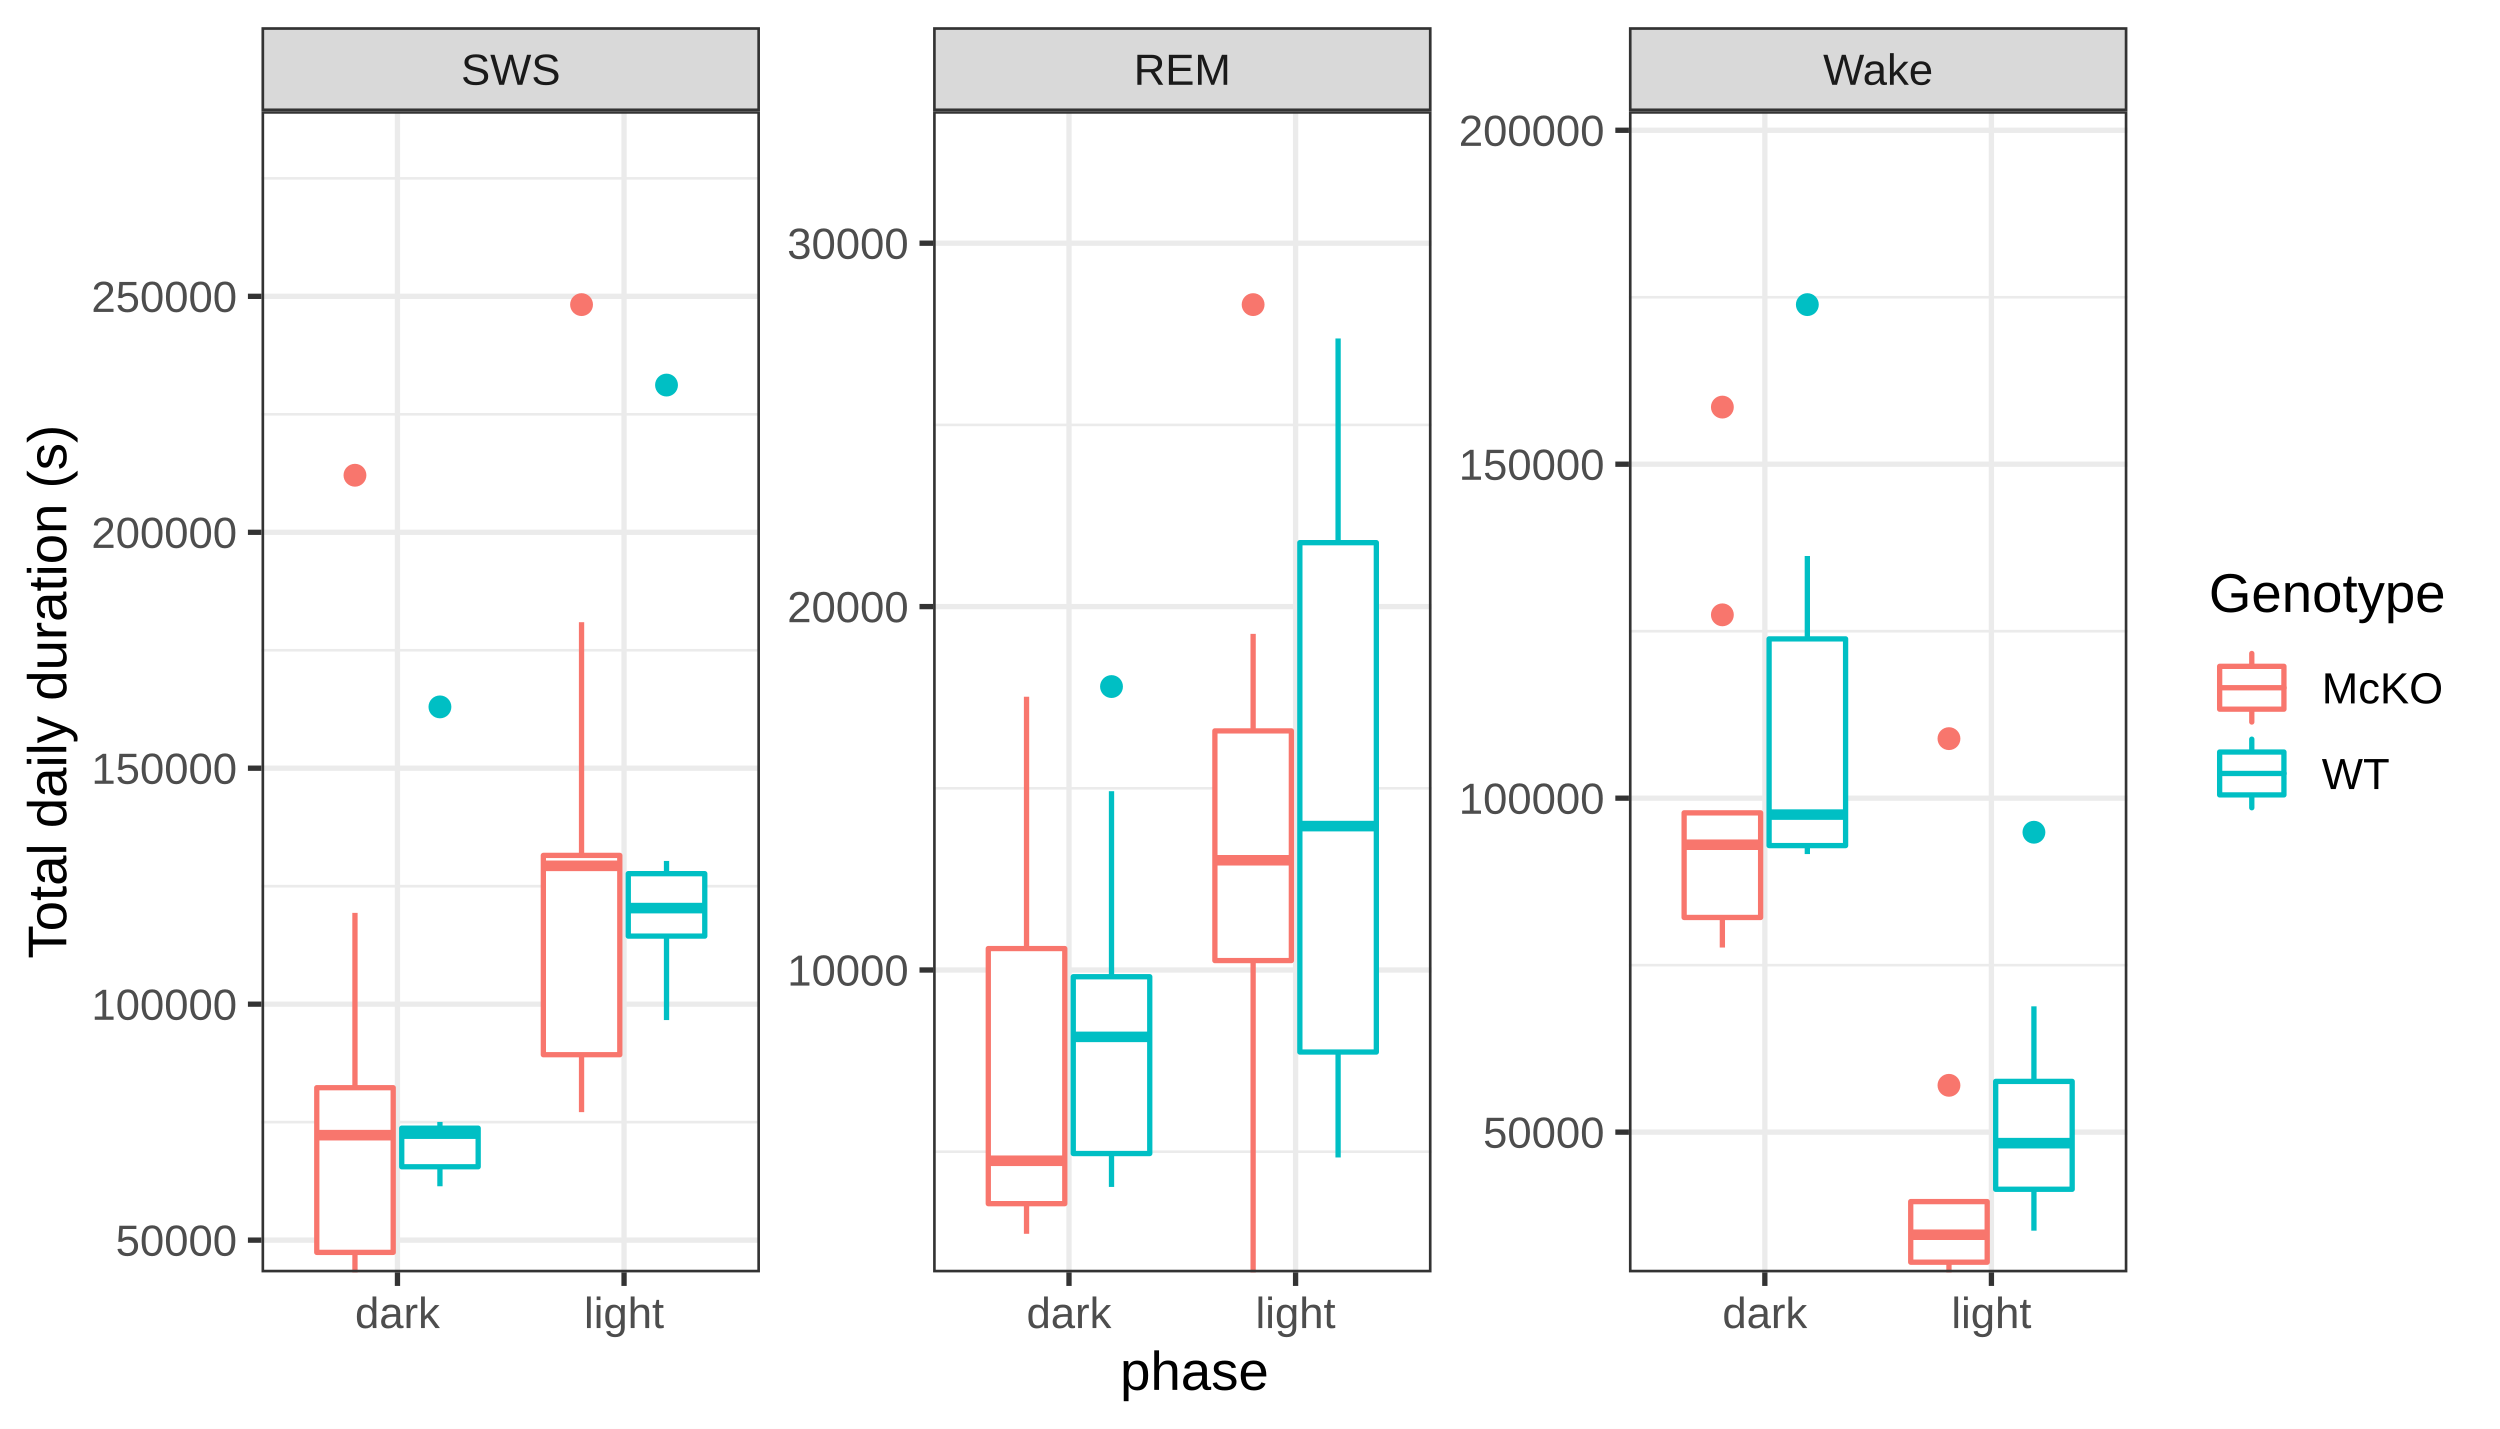
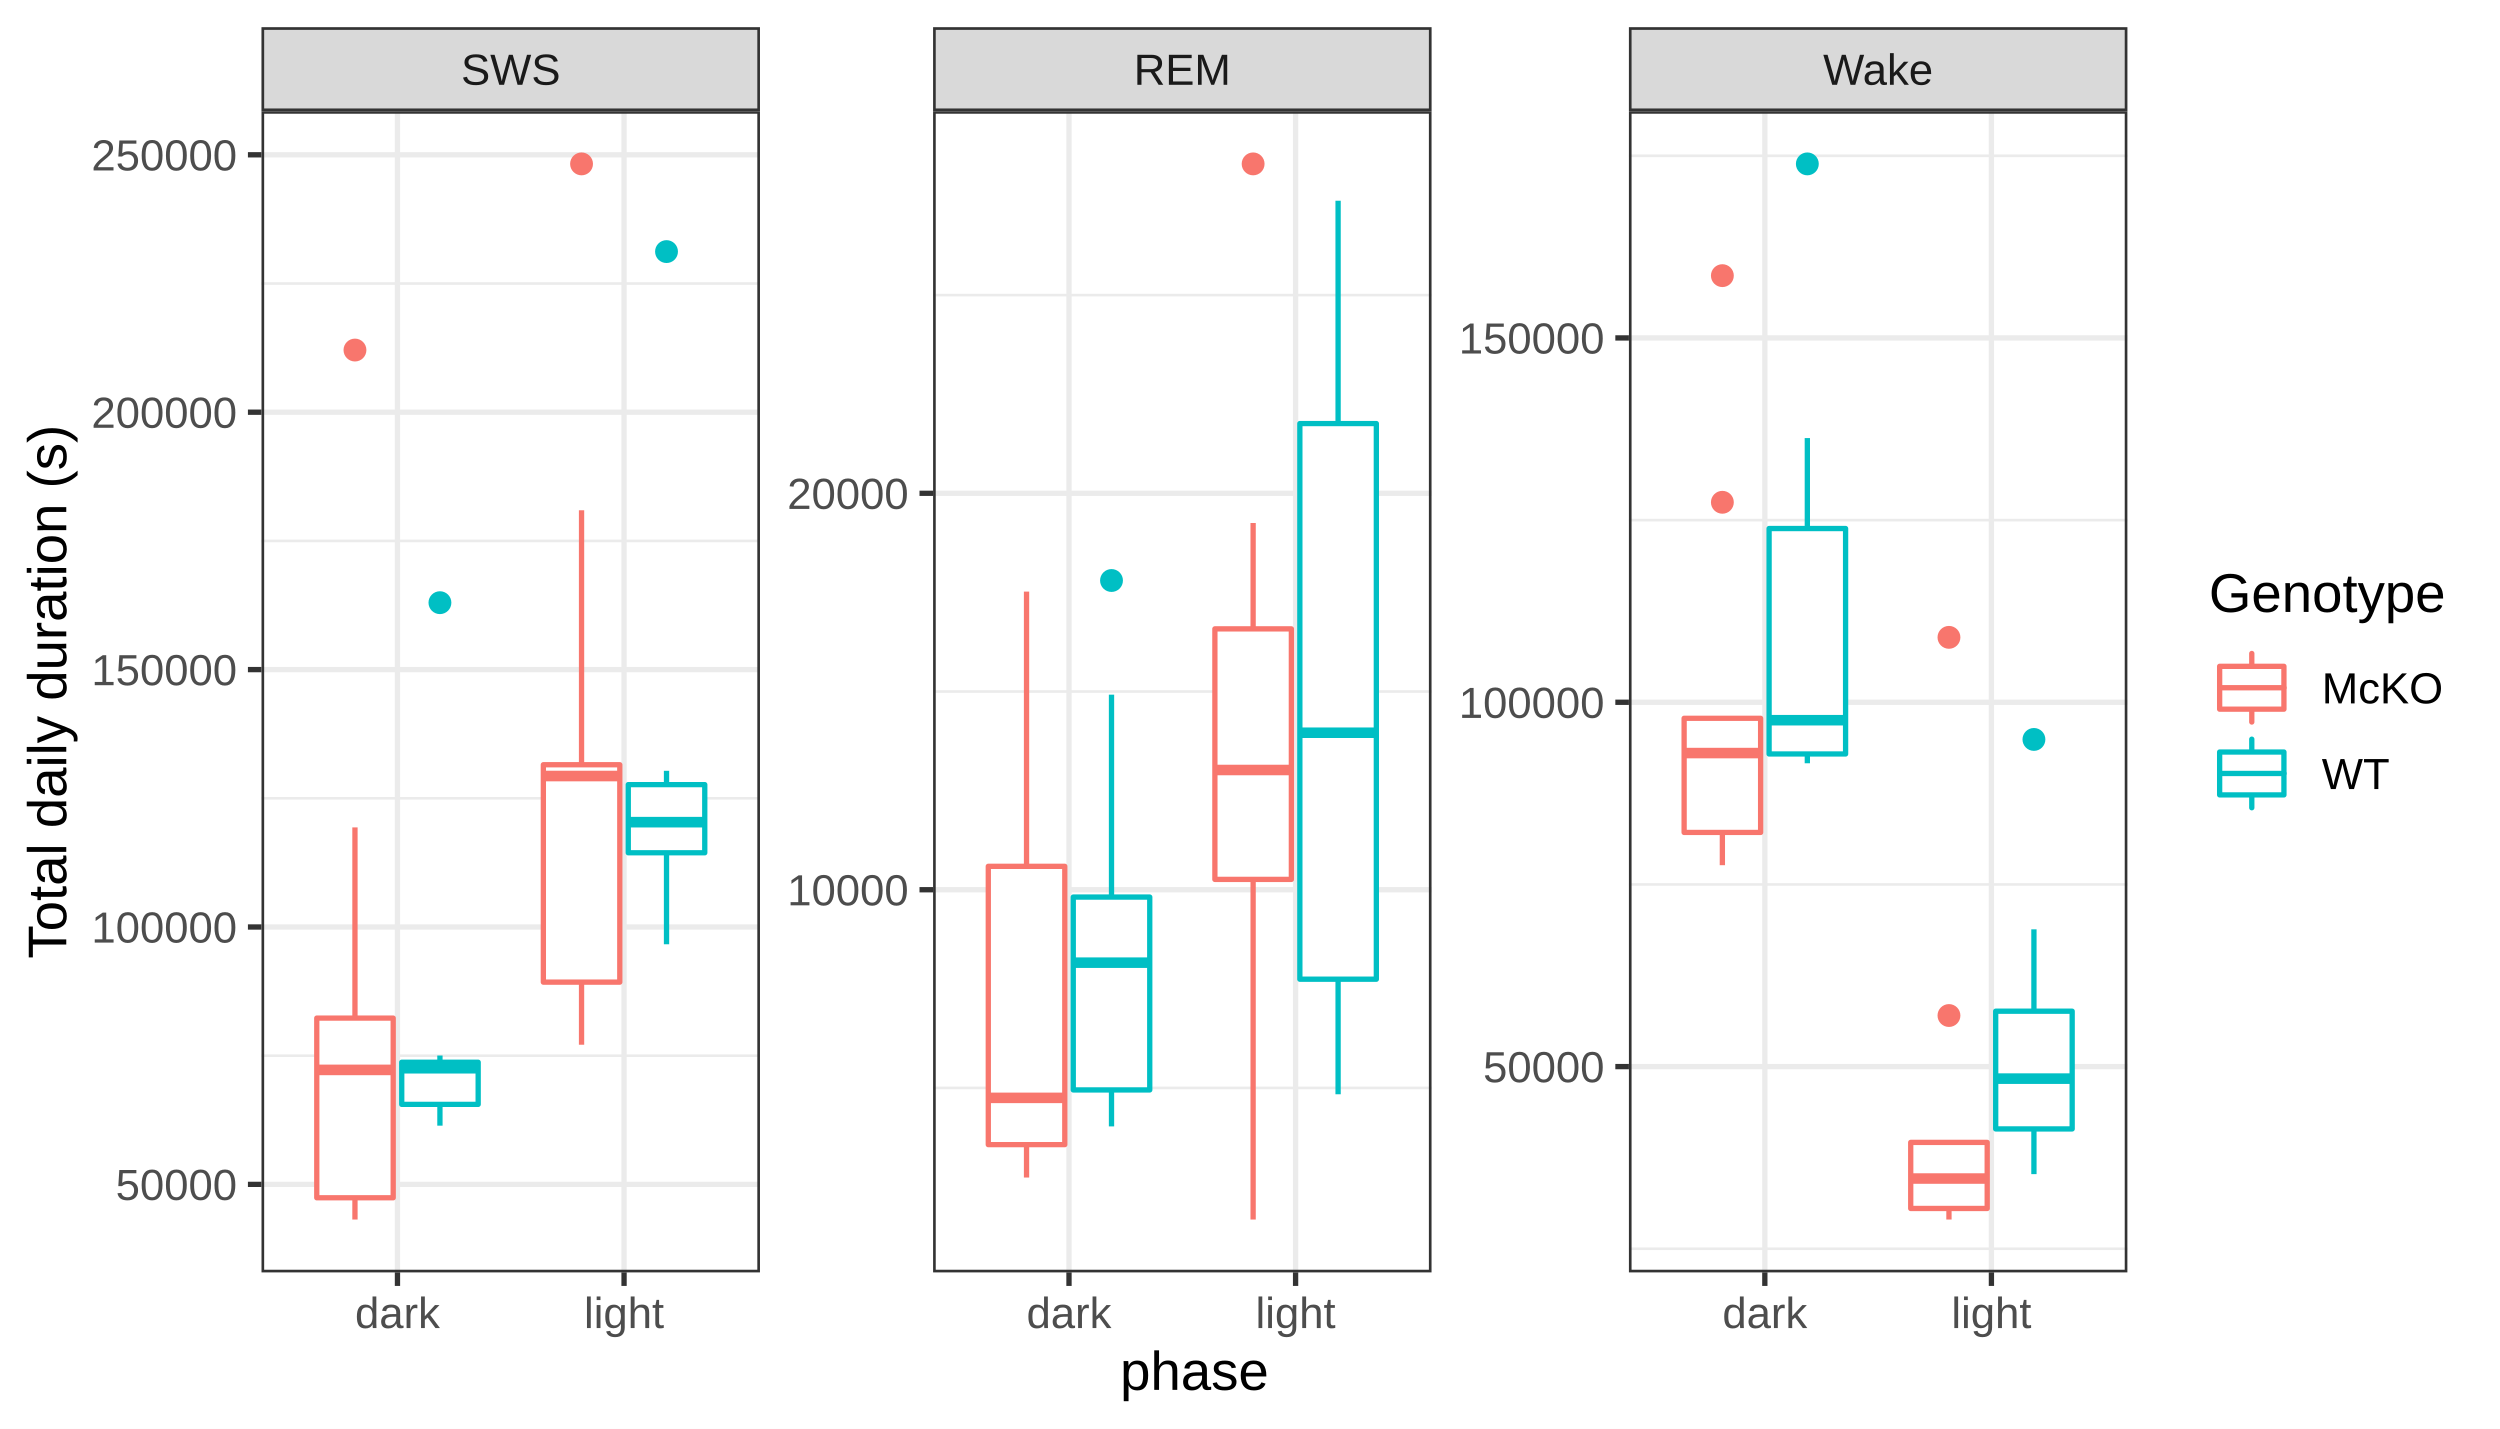
<svg xmlns="http://www.w3.org/2000/svg" class="svglite" width="504.00pt" height="288.00pt" viewBox="0 0 504.00 288.00">
  <defs>
    <style type="text/css">
    .svglite line, .svglite polyline, .svglite polygon, .svglite path, .svglite rect, .svglite circle {
      fill: none;
      stroke: #000000;
      stroke-linecap: round;
      stroke-linejoin: round;
      stroke-miterlimit: 10.00;
    }
  </style>
  </defs>
  <rect width="100%" height="100%" style="stroke: none; fill: #FFFFFF;" />
  <defs>
    <clipPath id="cpMC4wMHw1MDQuMDB8MC4wMHwyODguMDA=">
      <rect x="0.00" y="0.00" width="504.00" height="288.00" />
    </clipPath>
  </defs>
  <g clip-path="url(#cpMC4wMHw1MDQuMDB8MC4wMHwyODguMDA=)">
    <rect x="0.00" y="0.00" width="504.00" height="288.00" style="stroke-width: 1.07; stroke: #FFFFFF; fill: #FFFFFF;" />
  </g>
  <defs>
    <clipPath id="cpNTIuNzJ8MTUzLjIyfDIyLjQwfDI1Ni41MA==">
      <rect x="52.72" y="22.40" width="100.49" height="234.11" />
    </clipPath>
  </defs>
  <g clip-path="url(#cpNTIuNzJ8MTUzLjIyfDIyLjQwfDI1Ni41MA==)">
    <rect x="52.72" y="22.40" width="100.49" height="234.11" style="stroke-width: 1.07; stroke: none; fill: #FFFFFF;" />
-     <polyline points="52.72,226.22 153.22,226.22 " style="stroke-width: 0.53; stroke: #EBEBEB; stroke-linecap: butt;" />
-     <polyline points="52.72,178.66 153.22,178.66 " style="stroke-width: 0.53; stroke: #EBEBEB; stroke-linecap: butt;" />
-     <polyline points="52.72,131.09 153.22,131.09 " style="stroke-width: 0.53; stroke: #EBEBEB; stroke-linecap: butt;" />
-     <polyline points="52.72,83.52 153.22,83.52 " style="stroke-width: 0.53; stroke: #EBEBEB; stroke-linecap: butt;" />
-     <polyline points="52.72,35.96 153.22,35.96 " style="stroke-width: 0.53; stroke: #EBEBEB; stroke-linecap: butt;" />
-     <polyline points="52.72,250.01 153.22,250.01 " style="stroke-width: 1.07; stroke: #EBEBEB; stroke-linecap: butt;" />
-     <polyline points="52.72,202.44 153.22,202.44 " style="stroke-width: 1.07; stroke: #EBEBEB; stroke-linecap: butt;" />
-     <polyline points="52.72,154.87 153.22,154.87 " style="stroke-width: 1.07; stroke: #EBEBEB; stroke-linecap: butt;" />
-     <polyline points="52.72,107.31 153.22,107.31 " style="stroke-width: 1.07; stroke: #EBEBEB; stroke-linecap: butt;" />
-     <polyline points="52.72,59.74 153.22,59.74 " style="stroke-width: 1.07; stroke: #EBEBEB; stroke-linecap: butt;" />
+     <polyline points="52.72,212.83 153.22,212.83 " style="stroke-width: 0.53; stroke: #EBEBEB; stroke-linecap: butt;" />
+     <polyline points="52.72,160.94 153.22,160.94 " style="stroke-width: 0.53; stroke: #EBEBEB; stroke-linecap: butt;" />
+     <polyline points="52.72,109.05 153.22,109.05 " style="stroke-width: 0.53; stroke: #EBEBEB; stroke-linecap: butt;" />
+     <polyline points="52.72,57.16 153.22,57.16 " style="stroke-width: 0.53; stroke: #EBEBEB; stroke-linecap: butt;" />
+     <polyline points="52.72,238.77 153.22,238.77 " style="stroke-width: 1.07; stroke: #EBEBEB; stroke-linecap: butt;" />
+     <polyline points="52.72,186.88 153.22,186.88 " style="stroke-width: 1.07; stroke: #EBEBEB; stroke-linecap: butt;" />
+     <polyline points="52.72,134.99 153.22,134.99 " style="stroke-width: 1.07; stroke: #EBEBEB; stroke-linecap: butt;" />
+     <polyline points="52.72,83.10 153.22,83.10 " style="stroke-width: 1.07; stroke: #EBEBEB; stroke-linecap: butt;" />
+     <polyline points="52.72,31.21 153.22,31.21 " style="stroke-width: 1.07; stroke: #EBEBEB; stroke-linecap: butt;" />
    <polyline points="80.13,256.50 80.13,22.40 " style="stroke-width: 1.07; stroke: #EBEBEB; stroke-linecap: butt;" />
    <polyline points="125.81,256.50 125.81,22.40 " style="stroke-width: 1.07; stroke: #EBEBEB; stroke-linecap: butt;" />
-     <circle cx="71.56" cy="95.81" r="1.95" style="stroke-width: 0.71; stroke: #F8766D; fill: #F8766D;" />
-     <line x1="71.56" y1="219.28" x2="71.56" y2="184.03" style="stroke-width: 1.07; stroke: #F8766D; stroke-linecap: butt;" />
-     <line x1="71.56" y1="252.48" x2="71.56" y2="256.50" style="stroke-width: 1.07; stroke: #F8766D; stroke-linecap: butt;" />
-     <polygon points="63.86,219.28 63.86,252.48 79.27,252.48 79.27,219.28 63.86,219.28 " style="stroke-width: 1.07; stroke: #F8766D; fill: #FFFFFF;" />
-     <line x1="63.86" y1="228.85" x2="79.27" y2="228.85" style="stroke-width: 2.13; stroke: #F8766D; stroke-linecap: butt;" />
-     <circle cx="117.24" cy="61.41" r="1.95" style="stroke-width: 0.71; stroke: #F8766D; fill: #F8766D;" />
-     <line x1="117.24" y1="172.45" x2="117.24" y2="125.43" style="stroke-width: 1.07; stroke: #F8766D; stroke-linecap: butt;" />
-     <line x1="117.24" y1="212.63" x2="117.24" y2="224.20" style="stroke-width: 1.07; stroke: #F8766D; stroke-linecap: butt;" />
-     <polygon points="109.54,172.45 109.54,212.63 124.95,212.63 124.95,172.45 109.54,172.45 " style="stroke-width: 1.07; stroke: #F8766D; fill: #FFFFFF;" />
-     <line x1="109.54" y1="174.55" x2="124.95" y2="174.55" style="stroke-width: 2.13; stroke: #F8766D; stroke-linecap: butt;" />
-     <circle cx="88.69" cy="142.51" r="1.95" style="stroke-width: 0.71; stroke: #00BFC4; fill: #00BFC4;" />
-     <line x1="88.69" y1="227.44" x2="88.69" y2="226.18" style="stroke-width: 1.07; stroke: #00BFC4; stroke-linecap: butt;" />
-     <line x1="88.69" y1="235.22" x2="88.69" y2="239.15" style="stroke-width: 1.07; stroke: #00BFC4; stroke-linecap: butt;" />
-     <polygon points="80.99,227.44 80.99,235.22 96.40,235.22 96.40,227.44 80.99,227.44 " style="stroke-width: 1.07; stroke: #00BFC4; fill: #FFFFFF;" />
-     <line x1="80.99" y1="228.54" x2="96.40" y2="228.54" style="stroke-width: 2.13; stroke: #00BFC4; stroke-linecap: butt;" />
-     <circle cx="134.37" cy="77.63" r="1.95" style="stroke-width: 0.71; stroke: #00BFC4; fill: #00BFC4;" />
-     <line x1="134.37" y1="176.13" x2="134.37" y2="173.57" style="stroke-width: 1.07; stroke: #00BFC4; stroke-linecap: butt;" />
-     <line x1="134.37" y1="188.72" x2="134.37" y2="205.64" style="stroke-width: 1.07; stroke: #00BFC4; stroke-linecap: butt;" />
-     <polygon points="126.66,176.13 126.66,188.72 142.08,188.72 142.08,176.13 126.66,176.13 " style="stroke-width: 1.07; stroke: #00BFC4; fill: #FFFFFF;" />
-     <line x1="126.66" y1="183.07" x2="142.08" y2="183.07" style="stroke-width: 2.13; stroke: #00BFC4; stroke-linecap: butt;" />
+     <circle cx="71.56" cy="70.57" r="1.95" style="stroke-width: 0.71; stroke: #F8766D; fill: #F8766D;" />
+     <line x1="71.56" y1="205.25" x2="71.56" y2="166.80" style="stroke-width: 1.07; stroke: #F8766D; stroke-linecap: butt;" />
+     <line x1="71.56" y1="241.47" x2="71.56" y2="245.86" style="stroke-width: 1.07; stroke: #F8766D; stroke-linecap: butt;" />
+     <polygon points="63.86,205.25 63.86,241.47 79.27,241.47 79.27,205.25 63.86,205.25 " style="stroke-width: 1.07; stroke: #F8766D; fill: #FFFFFF;" />
+     <line x1="63.86" y1="215.69" x2="79.27" y2="215.69" style="stroke-width: 2.13; stroke: #F8766D; stroke-linecap: butt;" />
+     <circle cx="117.24" cy="33.04" r="1.95" style="stroke-width: 0.71; stroke: #F8766D; fill: #F8766D;" />
+     <line x1="117.24" y1="154.17" x2="117.24" y2="102.87" style="stroke-width: 1.07; stroke: #F8766D; stroke-linecap: butt;" />
+     <line x1="117.24" y1="198.00" x2="117.24" y2="210.62" style="stroke-width: 1.07; stroke: #F8766D; stroke-linecap: butt;" />
+     <polygon points="109.54,154.17 109.54,198.00 124.95,198.00 124.95,154.17 109.54,154.17 " style="stroke-width: 1.07; stroke: #F8766D; fill: #FFFFFF;" />
+     <line x1="109.54" y1="156.45" x2="124.95" y2="156.45" style="stroke-width: 2.13; stroke: #F8766D; stroke-linecap: butt;" />
+     <circle cx="88.69" cy="121.50" r="1.95" style="stroke-width: 0.71; stroke: #00BFC4; fill: #00BFC4;" />
+     <line x1="88.69" y1="214.15" x2="88.69" y2="212.79" style="stroke-width: 1.07; stroke: #00BFC4; stroke-linecap: butt;" />
+     <line x1="88.69" y1="222.64" x2="88.69" y2="226.93" style="stroke-width: 1.07; stroke: #00BFC4; stroke-linecap: butt;" />
+     <polygon points="80.99,214.15 80.99,222.64 96.40,222.64 96.40,214.15 80.99,214.15 " style="stroke-width: 1.07; stroke: #00BFC4; fill: #FFFFFF;" />
+     <line x1="80.99" y1="215.36" x2="96.40" y2="215.36" style="stroke-width: 2.13; stroke: #00BFC4; stroke-linecap: butt;" />
+     <circle cx="134.37" cy="50.72" r="1.95" style="stroke-width: 0.71; stroke: #00BFC4; fill: #00BFC4;" />
+     <line x1="134.37" y1="158.18" x2="134.37" y2="155.39" style="stroke-width: 1.07; stroke: #00BFC4; stroke-linecap: butt;" />
+     <line x1="134.37" y1="171.92" x2="134.37" y2="190.37" style="stroke-width: 1.07; stroke: #00BFC4; stroke-linecap: butt;" />
+     <polygon points="126.66,158.18 126.66,171.92 142.08,171.92 142.08,158.18 126.66,158.18 " style="stroke-width: 1.07; stroke: #00BFC4; fill: #FFFFFF;" />
+     <line x1="126.66" y1="165.75" x2="142.08" y2="165.75" style="stroke-width: 2.13; stroke: #00BFC4; stroke-linecap: butt;" />
    <rect x="52.72" y="22.40" width="100.49" height="234.11" style="stroke-width: 1.07; stroke: #333333;" />
  </g>
  <g clip-path="url(#cpMC4wMHw1MDQuMDB8MC4wMHwyODguMDA=)">
</g>
  <defs>
    <clipPath id="cpMTg4LjExfDI4OC42MHwyMi40MHwyNTYuNTA=">
      <rect x="188.11" y="22.40" width="100.49" height="234.11" />
    </clipPath>
  </defs>
  <g clip-path="url(#cpMTg4LjExfDI4OC42MHwyMi40MHwyNTYuNTA=)">
    <rect x="188.11" y="22.40" width="100.49" height="234.11" style="stroke-width: 1.07; stroke: none; fill: #FFFFFF;" />
-     <polyline points="188.11,232.18 288.60,232.18 " style="stroke-width: 0.53; stroke: #EBEBEB; stroke-linecap: butt;" />
-     <polyline points="188.11,158.92 288.60,158.92 " style="stroke-width: 0.53; stroke: #EBEBEB; stroke-linecap: butt;" />
-     <polyline points="188.11,85.66 288.60,85.66 " style="stroke-width: 0.53; stroke: #EBEBEB; stroke-linecap: butt;" />
-     <polyline points="188.11,195.55 288.60,195.55 " style="stroke-width: 1.07; stroke: #EBEBEB; stroke-linecap: butt;" />
-     <polyline points="188.11,122.29 288.60,122.29 " style="stroke-width: 1.07; stroke: #EBEBEB; stroke-linecap: butt;" />
-     <polyline points="188.11,49.03 288.60,49.03 " style="stroke-width: 1.07; stroke: #EBEBEB; stroke-linecap: butt;" />
+     <polyline points="188.11,219.33 288.60,219.33 " style="stroke-width: 0.53; stroke: #EBEBEB; stroke-linecap: butt;" />
+     <polyline points="188.11,139.41 288.60,139.41 " style="stroke-width: 0.53; stroke: #EBEBEB; stroke-linecap: butt;" />
+     <polyline points="188.11,59.49 288.60,59.49 " style="stroke-width: 0.53; stroke: #EBEBEB; stroke-linecap: butt;" />
+     <polyline points="188.11,179.37 288.60,179.37 " style="stroke-width: 1.07; stroke: #EBEBEB; stroke-linecap: butt;" />
+     <polyline points="188.11,99.45 288.60,99.45 " style="stroke-width: 1.07; stroke: #EBEBEB; stroke-linecap: butt;" />
    <polyline points="215.51,256.50 215.51,22.40 " style="stroke-width: 1.07; stroke: #EBEBEB; stroke-linecap: butt;" />
    <polyline points="261.19,256.50 261.19,22.40 " style="stroke-width: 1.07; stroke: #EBEBEB; stroke-linecap: butt;" />
-     <line x1="206.95" y1="191.23" x2="206.95" y2="140.46" style="stroke-width: 1.07; stroke: #F8766D; stroke-linecap: butt;" />
-     <line x1="206.95" y1="242.66" x2="206.95" y2="248.74" style="stroke-width: 1.07; stroke: #F8766D; stroke-linecap: butt;" />
-     <polygon points="199.24,191.23 199.24,242.66 214.66,242.66 214.66,191.23 199.24,191.23 " style="stroke-width: 1.07; stroke: #F8766D; fill: #FFFFFF;" />
-     <line x1="199.24" y1="234.01" x2="214.66" y2="234.01" style="stroke-width: 2.13; stroke: #F8766D; stroke-linecap: butt;" />
-     <circle cx="252.63" cy="61.41" r="1.95" style="stroke-width: 0.71; stroke: #F8766D; fill: #F8766D;" />
-     <line x1="252.63" y1="147.35" x2="252.63" y2="127.79" style="stroke-width: 1.07; stroke: #F8766D; stroke-linecap: butt;" />
-     <line x1="252.63" y1="193.65" x2="252.63" y2="256.50" style="stroke-width: 1.07; stroke: #F8766D; stroke-linecap: butt;" />
-     <polygon points="244.92,147.35 244.92,193.65 260.34,193.65 260.34,147.35 244.92,147.35 " style="stroke-width: 1.07; stroke: #F8766D; fill: #FFFFFF;" />
-     <line x1="244.92" y1="173.43" x2="260.34" y2="173.43" style="stroke-width: 2.13; stroke: #F8766D; stroke-linecap: butt;" />
-     <circle cx="224.08" cy="138.41" r="1.95" style="stroke-width: 0.71; stroke: #00BFC4; fill: #00BFC4;" />
-     <line x1="224.08" y1="196.91" x2="224.08" y2="159.51" style="stroke-width: 1.07; stroke: #00BFC4; stroke-linecap: butt;" />
-     <line x1="224.08" y1="232.55" x2="224.08" y2="239.29" style="stroke-width: 1.07; stroke: #00BFC4; stroke-linecap: butt;" />
-     <polygon points="216.37,196.91 216.37,232.55 231.79,232.55 231.79,196.91 216.37,196.91 " style="stroke-width: 1.07; stroke: #00BFC4; fill: #FFFFFF;" />
-     <line x1="216.37" y1="209.03" x2="231.79" y2="209.03" style="stroke-width: 2.13; stroke: #00BFC4; stroke-linecap: butt;" />
-     <line x1="269.76" y1="109.40" x2="269.76" y2="68.23" style="stroke-width: 1.07; stroke: #00BFC4; stroke-linecap: butt;" />
-     <line x1="269.76" y1="212.09" x2="269.76" y2="233.35" style="stroke-width: 1.07; stroke: #00BFC4; stroke-linecap: butt;" />
-     <polygon points="262.05,109.40 262.05,212.09 277.47,212.09 277.47,109.40 262.05,109.40 " style="stroke-width: 1.07; stroke: #00BFC4; fill: #FFFFFF;" />
-     <line x1="262.05" y1="166.54" x2="277.47" y2="166.54" style="stroke-width: 2.13; stroke: #00BFC4; stroke-linecap: butt;" />
+     <line x1="206.95" y1="174.65" x2="206.95" y2="119.27" style="stroke-width: 1.07; stroke: #F8766D; stroke-linecap: butt;" />
+     <line x1="206.95" y1="230.76" x2="206.95" y2="237.39" style="stroke-width: 1.07; stroke: #F8766D; stroke-linecap: butt;" />
+     <polygon points="199.24,174.65 199.24,230.76 214.66,230.76 214.66,174.65 199.24,174.65 " style="stroke-width: 1.07; stroke: #F8766D; fill: #FFFFFF;" />
+     <line x1="199.24" y1="221.33" x2="214.66" y2="221.33" style="stroke-width: 2.13; stroke: #F8766D; stroke-linecap: butt;" />
+     <circle cx="252.63" cy="33.04" r="1.95" style="stroke-width: 0.71; stroke: #F8766D; fill: #F8766D;" />
+     <line x1="252.63" y1="126.78" x2="252.63" y2="105.44" style="stroke-width: 1.07; stroke: #F8766D; stroke-linecap: butt;" />
+     <line x1="252.63" y1="177.29" x2="252.63" y2="245.86" style="stroke-width: 1.07; stroke: #F8766D; stroke-linecap: butt;" />
+     <polygon points="244.92,126.78 244.92,177.29 260.34,177.29 260.34,126.78 244.92,126.78 " style="stroke-width: 1.07; stroke: #F8766D; fill: #FFFFFF;" />
+     <line x1="244.92" y1="155.23" x2="260.34" y2="155.23" style="stroke-width: 2.13; stroke: #F8766D; stroke-linecap: butt;" />
+     <circle cx="224.08" cy="117.03" r="1.95" style="stroke-width: 0.71; stroke: #00BFC4; fill: #00BFC4;" />
+     <line x1="224.08" y1="180.85" x2="224.08" y2="140.05" style="stroke-width: 1.07; stroke: #00BFC4; stroke-linecap: butt;" />
+     <line x1="224.08" y1="219.73" x2="224.08" y2="227.08" style="stroke-width: 1.07; stroke: #00BFC4; stroke-linecap: butt;" />
+     <polygon points="216.37,180.85 216.37,219.73 231.79,219.73 231.79,180.85 216.37,180.85 " style="stroke-width: 1.07; stroke: #00BFC4; fill: #FFFFFF;" />
+     <line x1="216.37" y1="194.07" x2="231.79" y2="194.07" style="stroke-width: 2.13; stroke: #00BFC4; stroke-linecap: butt;" />
+     <line x1="269.76" y1="85.39" x2="269.76" y2="40.47" style="stroke-width: 1.07; stroke: #00BFC4; stroke-linecap: butt;" />
+     <line x1="269.76" y1="197.41" x2="269.76" y2="220.61" style="stroke-width: 1.07; stroke: #00BFC4; stroke-linecap: butt;" />
+     <polygon points="262.05,85.39 262.05,197.41 277.47,197.41 277.47,85.39 262.05,85.39 " style="stroke-width: 1.07; stroke: #00BFC4; fill: #FFFFFF;" />
+     <line x1="262.05" y1="147.72" x2="277.47" y2="147.72" style="stroke-width: 2.13; stroke: #00BFC4; stroke-linecap: butt;" />
    <rect x="188.11" y="22.40" width="100.49" height="234.11" style="stroke-width: 1.07; stroke: #333333;" />
  </g>
  <g clip-path="url(#cpMC4wMHw1MDQuMDB8MC4wMHwyODguMDA=)">
</g>
  <defs>
    <clipPath id="cpMzI4LjM5fDQyOC44OHwyMi40MHwyNTYuNTA=">
      <rect x="328.39" y="22.40" width="100.49" height="234.11" />
    </clipPath>
  </defs>
  <g clip-path="url(#cpMzI4LjM5fDQyOC44OHwyMi40MHwyNTYuNTA=)">
    <rect x="328.39" y="22.40" width="100.49" height="234.11" style="stroke-width: 1.07; stroke: none; fill: #FFFFFF;" />
-     <polyline points="328.39,194.58 428.88,194.58 " style="stroke-width: 0.53; stroke: #EBEBEB; stroke-linecap: butt;" />
-     <polyline points="328.39,127.25 428.88,127.25 " style="stroke-width: 0.53; stroke: #EBEBEB; stroke-linecap: butt;" />
-     <polyline points="328.39,59.92 428.88,59.92 " style="stroke-width: 0.53; stroke: #EBEBEB; stroke-linecap: butt;" />
-     <polyline points="328.39,228.24 428.88,228.24 " style="stroke-width: 1.07; stroke: #EBEBEB; stroke-linecap: butt;" />
-     <polyline points="328.39,160.91 428.88,160.91 " style="stroke-width: 1.07; stroke: #EBEBEB; stroke-linecap: butt;" />
-     <polyline points="328.39,93.58 428.88,93.58 " style="stroke-width: 1.07; stroke: #EBEBEB; stroke-linecap: butt;" />
-     <polyline points="328.39,26.26 428.88,26.26 " style="stroke-width: 1.07; stroke: #EBEBEB; stroke-linecap: butt;" />
+     <polyline points="328.39,251.75 428.88,251.75 " style="stroke-width: 0.53; stroke: #EBEBEB; stroke-linecap: butt;" />
+     <polyline points="328.39,178.30 428.88,178.30 " style="stroke-width: 0.53; stroke: #EBEBEB; stroke-linecap: butt;" />
+     <polyline points="328.39,104.86 428.88,104.86 " style="stroke-width: 0.53; stroke: #EBEBEB; stroke-linecap: butt;" />
+     <polyline points="328.39,31.41 428.88,31.41 " style="stroke-width: 0.53; stroke: #EBEBEB; stroke-linecap: butt;" />
+     <polyline points="328.39,215.03 428.88,215.03 " style="stroke-width: 1.07; stroke: #EBEBEB; stroke-linecap: butt;" />
+     <polyline points="328.39,141.58 428.88,141.58 " style="stroke-width: 1.07; stroke: #EBEBEB; stroke-linecap: butt;" />
+     <polyline points="328.39,68.13 428.88,68.13 " style="stroke-width: 1.07; stroke: #EBEBEB; stroke-linecap: butt;" />
    <polyline points="355.79,256.50 355.79,22.40 " style="stroke-width: 1.07; stroke: #EBEBEB; stroke-linecap: butt;" />
    <polyline points="401.47,256.50 401.47,22.40 " style="stroke-width: 1.07; stroke: #EBEBEB; stroke-linecap: butt;" />
-     <circle cx="347.23" cy="123.95" r="1.95" style="stroke-width: 0.71; stroke: #F8766D; fill: #F8766D;" />
-     <circle cx="347.23" cy="82.07" r="1.95" style="stroke-width: 0.71; stroke: #F8766D; fill: #F8766D;" />
-     <line x1="347.23" y1="163.87" x2="347.23" y2="163.87" style="stroke-width: 1.07; stroke: #F8766D; stroke-linecap: butt;" />
-     <line x1="347.23" y1="184.96" x2="347.23" y2="191.02" style="stroke-width: 1.07; stroke: #F8766D; stroke-linecap: butt;" />
-     <polygon points="339.52,163.87 339.52,184.96 354.94,184.96 354.94,163.87 339.52,163.87 " style="stroke-width: 1.07; stroke: #F8766D; fill: #FFFFFF;" />
-     <line x1="339.52" y1="170.30" x2="354.94" y2="170.30" style="stroke-width: 2.13; stroke: #F8766D; stroke-linecap: butt;" />
-     <circle cx="392.91" cy="218.80" r="1.95" style="stroke-width: 0.71; stroke: #F8766D; fill: #F8766D;" />
-     <circle cx="392.91" cy="148.91" r="1.95" style="stroke-width: 0.71; stroke: #F8766D; fill: #F8766D;" />
-     <line x1="392.91" y1="242.24" x2="392.91" y2="242.24" style="stroke-width: 1.07; stroke: #F8766D; stroke-linecap: butt;" />
-     <line x1="392.91" y1="254.46" x2="392.91" y2="256.50" style="stroke-width: 1.07; stroke: #F8766D; stroke-linecap: butt;" />
-     <polygon points="385.20,242.24 385.20,254.46 400.62,254.46 400.62,242.24 385.20,242.24 " style="stroke-width: 1.07; stroke: #F8766D; fill: #FFFFFF;" />
-     <line x1="385.20" y1="248.92" x2="400.62" y2="248.92" style="stroke-width: 2.13; stroke: #F8766D; stroke-linecap: butt;" />
-     <circle cx="364.36" cy="61.41" r="1.95" style="stroke-width: 0.71; stroke: #00BFC4; fill: #00BFC4;" />
-     <line x1="364.36" y1="128.80" x2="364.36" y2="112.09" style="stroke-width: 1.07; stroke: #00BFC4; stroke-linecap: butt;" />
-     <line x1="364.36" y1="170.47" x2="364.36" y2="172.18" style="stroke-width: 1.07; stroke: #00BFC4; stroke-linecap: butt;" />
-     <polygon points="356.65,128.80 356.65,170.47 372.07,170.47 372.07,128.80 356.65,128.80 " style="stroke-width: 1.07; stroke: #00BFC4; fill: #FFFFFF;" />
-     <line x1="356.65" y1="164.22" x2="372.07" y2="164.22" style="stroke-width: 2.13; stroke: #00BFC4; stroke-linecap: butt;" />
-     <circle cx="410.04" cy="167.78" r="1.95" style="stroke-width: 0.71; stroke: #00BFC4; fill: #00BFC4;" />
-     <line x1="410.04" y1="218.01" x2="410.04" y2="202.87" style="stroke-width: 1.07; stroke: #00BFC4; stroke-linecap: butt;" />
-     <line x1="410.04" y1="239.76" x2="410.04" y2="248.10" style="stroke-width: 1.07; stroke: #00BFC4; stroke-linecap: butt;" />
-     <polygon points="402.33,218.01 402.33,239.76 417.75,239.76 417.75,218.01 402.33,218.01 " style="stroke-width: 1.07; stroke: #00BFC4; fill: #FFFFFF;" />
-     <line x1="402.33" y1="230.46" x2="417.75" y2="230.46" style="stroke-width: 2.13; stroke: #00BFC4; stroke-linecap: butt;" />
+     <circle cx="347.23" cy="101.26" r="1.95" style="stroke-width: 0.71; stroke: #F8766D; fill: #F8766D;" />
+     <circle cx="347.23" cy="55.57" r="1.95" style="stroke-width: 0.71; stroke: #F8766D; fill: #F8766D;" />
+     <line x1="347.23" y1="144.81" x2="347.23" y2="144.81" style="stroke-width: 1.07; stroke: #F8766D; stroke-linecap: butt;" />
+     <line x1="347.23" y1="167.82" x2="347.23" y2="174.43" style="stroke-width: 1.07; stroke: #F8766D; stroke-linecap: butt;" />
+     <polygon points="339.52,144.81 339.52,167.82 354.94,167.82 354.94,144.81 339.52,144.81 " style="stroke-width: 1.07; stroke: #F8766D; fill: #FFFFFF;" />
+     <line x1="339.52" y1="151.82" x2="354.94" y2="151.82" style="stroke-width: 2.13; stroke: #F8766D; stroke-linecap: butt;" />
+     <circle cx="392.91" cy="204.73" r="1.95" style="stroke-width: 0.71; stroke: #F8766D; fill: #F8766D;" />
+     <circle cx="392.91" cy="128.49" r="1.95" style="stroke-width: 0.71; stroke: #F8766D; fill: #F8766D;" />
+     <line x1="392.91" y1="230.31" x2="392.91" y2="230.31" style="stroke-width: 1.07; stroke: #F8766D; stroke-linecap: butt;" />
+     <line x1="392.91" y1="243.63" x2="392.91" y2="245.86" style="stroke-width: 1.07; stroke: #F8766D; stroke-linecap: butt;" />
+     <polygon points="385.20,230.31 385.20,243.63 400.62,243.63 400.62,230.31 385.20,230.31 " style="stroke-width: 1.07; stroke: #F8766D; fill: #FFFFFF;" />
+     <line x1="385.20" y1="237.59" x2="400.62" y2="237.59" style="stroke-width: 2.13; stroke: #F8766D; stroke-linecap: butt;" />
+     <circle cx="364.36" cy="33.04" r="1.95" style="stroke-width: 0.71; stroke: #00BFC4; fill: #00BFC4;" />
+     <line x1="364.36" y1="106.55" x2="364.36" y2="88.32" style="stroke-width: 1.07; stroke: #00BFC4; stroke-linecap: butt;" />
+     <line x1="364.36" y1="152.00" x2="364.36" y2="153.88" style="stroke-width: 1.07; stroke: #00BFC4; stroke-linecap: butt;" />
+     <polygon points="356.65,106.55 356.65,152.00 372.07,152.00 372.07,106.55 356.65,106.55 " style="stroke-width: 1.07; stroke: #00BFC4; fill: #FFFFFF;" />
+     <line x1="356.65" y1="145.19" x2="372.07" y2="145.19" style="stroke-width: 2.13; stroke: #00BFC4; stroke-linecap: butt;" />
+     <circle cx="410.04" cy="149.07" r="1.95" style="stroke-width: 0.71; stroke: #00BFC4; fill: #00BFC4;" />
+     <line x1="410.04" y1="203.86" x2="410.04" y2="187.35" style="stroke-width: 1.07; stroke: #00BFC4; stroke-linecap: butt;" />
+     <line x1="410.04" y1="227.59" x2="410.04" y2="236.70" style="stroke-width: 1.07; stroke: #00BFC4; stroke-linecap: butt;" />
+     <polygon points="402.33,203.86 402.33,227.59 417.75,227.59 417.75,203.86 402.33,203.86 " style="stroke-width: 1.07; stroke: #00BFC4; fill: #FFFFFF;" />
+     <line x1="402.33" y1="217.45" x2="417.75" y2="217.45" style="stroke-width: 2.13; stroke: #00BFC4; stroke-linecap: butt;" />
    <rect x="328.39" y="22.40" width="100.49" height="234.11" style="stroke-width: 1.07; stroke: #333333;" />
  </g>
  <g clip-path="url(#cpMC4wMHw1MDQuMDB8MC4wMHwyODguMDA=)">
</g>
  <defs>
    <clipPath id="cpNTIuNzJ8MTUzLjIyfDUuNDh8MjIuNDA=">
      <rect x="52.72" y="5.48" width="100.49" height="16.92" />
    </clipPath>
  </defs>
  <g clip-path="url(#cpNTIuNzJ8MTUzLjIyfDUuNDh8MjIuNDA=)">
    <rect x="52.72" y="5.48" width="100.49" height="16.92" style="stroke-width: 1.07; stroke: #333333; fill: #D9D9D9;" />
    <text x="102.97" y="17.09" text-anchor="middle" style="font-size: 8.80px; fill: #1A1A1A; font-family: Arial;" textLength="20.04px" lengthAdjust="spacingAndGlyphs">SWS</text>
  </g>
  <g clip-path="url(#cpMC4wMHw1MDQuMDB8MC4wMHwyODguMDA=)">
</g>
  <defs>
    <clipPath id="cpMTg4LjExfDI4OC42MHw1LjQ4fDIyLjQw">
      <rect x="188.11" y="5.48" width="100.49" height="16.92" />
    </clipPath>
  </defs>
  <g clip-path="url(#cpMTg4LjExfDI4OC42MHw1LjQ4fDIyLjQw)">
    <rect x="188.11" y="5.48" width="100.49" height="16.92" style="stroke-width: 1.07; stroke: #333333; fill: #D9D9D9;" />
    <text x="238.35" y="17.09" text-anchor="middle" style="font-size: 8.80px; fill: #1A1A1A; font-family: Arial;" textLength="19.55px" lengthAdjust="spacingAndGlyphs">REM</text>
  </g>
  <g clip-path="url(#cpMC4wMHw1MDQuMDB8MC4wMHwyODguMDA=)">
</g>
  <defs>
    <clipPath id="cpMzI4LjM5fDQyOC44OHw1LjQ4fDIyLjQw">
      <rect x="328.39" y="5.48" width="100.49" height="16.92" />
    </clipPath>
  </defs>
  <g clip-path="url(#cpMzI4LjM5fDQyOC44OHw1LjQ4fDIyLjQw)">
    <rect x="328.39" y="5.48" width="100.49" height="16.92" style="stroke-width: 1.07; stroke: #333333; fill: #D9D9D9;" />
    <text x="378.63" y="17.09" text-anchor="middle" style="font-size: 8.80px; fill: #1A1A1A; font-family: Arial;" textLength="22.17px" lengthAdjust="spacingAndGlyphs">Wake</text>
  </g>
  <g clip-path="url(#cpMC4wMHw1MDQuMDB8MC4wMHwyODguMDA=)">
    <polyline points="80.13,259.24 80.13,256.50 " style="stroke-width: 1.07; stroke: #333333; stroke-linecap: butt;" />
    <polyline points="125.81,259.24 125.81,256.50 " style="stroke-width: 1.07; stroke: #333333; stroke-linecap: butt;" />
    <text x="80.13" y="267.74" text-anchor="middle" style="font-size: 8.80px; fill: #4D4D4D; font-family: Arial;" textLength="17.12px" lengthAdjust="spacingAndGlyphs">dark</text>
    <text x="125.81" y="267.74" text-anchor="middle" style="font-size: 8.80px; fill: #4D4D4D; font-family: Arial;" textLength="16.14px" lengthAdjust="spacingAndGlyphs">light</text>
    <polyline points="215.51,259.24 215.51,256.50 " style="stroke-width: 1.07; stroke: #333333; stroke-linecap: butt;" />
    <polyline points="261.19,259.24 261.19,256.50 " style="stroke-width: 1.07; stroke: #333333; stroke-linecap: butt;" />
    <text x="215.51" y="267.74" text-anchor="middle" style="font-size: 8.80px; fill: #4D4D4D; font-family: Arial;" textLength="17.12px" lengthAdjust="spacingAndGlyphs">dark</text>
    <text x="261.19" y="267.74" text-anchor="middle" style="font-size: 8.80px; fill: #4D4D4D; font-family: Arial;" textLength="16.14px" lengthAdjust="spacingAndGlyphs">light</text>
    <polyline points="355.79,259.24 355.79,256.50 " style="stroke-width: 1.07; stroke: #333333; stroke-linecap: butt;" />
    <polyline points="401.47,259.24 401.47,256.50 " style="stroke-width: 1.07; stroke: #333333; stroke-linecap: butt;" />
    <text x="355.79" y="267.74" text-anchor="middle" style="font-size: 8.80px; fill: #4D4D4D; font-family: Arial;" textLength="17.12px" lengthAdjust="spacingAndGlyphs">dark</text>
    <text x="401.47" y="267.74" text-anchor="middle" style="font-size: 8.80px; fill: #4D4D4D; font-family: Arial;" textLength="16.14px" lengthAdjust="spacingAndGlyphs">light</text>
-     <text x="323.46" y="231.39" text-anchor="end" style="font-size: 8.80px; fill: #4D4D4D; font-family: Arial;" textLength="24.48px" lengthAdjust="spacingAndGlyphs">50000</text>
-     <text x="323.46" y="164.06" text-anchor="end" style="font-size: 8.80px; fill: #4D4D4D; font-family: Arial;" textLength="29.38px" lengthAdjust="spacingAndGlyphs">100000</text>
-     <text x="323.46" y="96.73" text-anchor="end" style="font-size: 8.80px; fill: #4D4D4D; font-family: Arial;" textLength="29.38px" lengthAdjust="spacingAndGlyphs">150000</text>
-     <text x="323.46" y="29.41" text-anchor="end" style="font-size: 8.80px; fill: #4D4D4D; font-family: Arial;" textLength="29.38px" lengthAdjust="spacingAndGlyphs">200000</text>
-     <polyline points="325.65,228.24 328.39,228.24 " style="stroke-width: 1.07; stroke: #333333; stroke-linecap: butt;" />
-     <polyline points="325.65,160.91 328.39,160.91 " style="stroke-width: 1.07; stroke: #333333; stroke-linecap: butt;" />
-     <polyline points="325.65,93.58 328.39,93.58 " style="stroke-width: 1.07; stroke: #333333; stroke-linecap: butt;" />
-     <polyline points="325.65,26.26 328.39,26.26 " style="stroke-width: 1.07; stroke: #333333; stroke-linecap: butt;" />
-     <text x="183.18" y="198.70" text-anchor="end" style="font-size: 8.80px; fill: #4D4D4D; font-family: Arial;" textLength="24.48px" lengthAdjust="spacingAndGlyphs">10000</text>
-     <text x="183.18" y="125.44" text-anchor="end" style="font-size: 8.80px; fill: #4D4D4D; font-family: Arial;" textLength="24.48px" lengthAdjust="spacingAndGlyphs">20000</text>
-     <text x="183.18" y="52.18" text-anchor="end" style="font-size: 8.80px; fill: #4D4D4D; font-family: Arial;" textLength="24.48px" lengthAdjust="spacingAndGlyphs">30000</text>
-     <polyline points="185.37,195.55 188.11,195.55 " style="stroke-width: 1.07; stroke: #333333; stroke-linecap: butt;" />
-     <polyline points="185.37,122.29 188.11,122.29 " style="stroke-width: 1.07; stroke: #333333; stroke-linecap: butt;" />
-     <polyline points="185.37,49.03 188.11,49.03 " style="stroke-width: 1.07; stroke: #333333; stroke-linecap: butt;" />
-     <text x="47.79" y="253.16" text-anchor="end" style="font-size: 8.80px; fill: #4D4D4D; font-family: Arial;" textLength="24.48px" lengthAdjust="spacingAndGlyphs">50000</text>
-     <text x="47.79" y="205.59" text-anchor="end" style="font-size: 8.80px; fill: #4D4D4D; font-family: Arial;" textLength="29.38px" lengthAdjust="spacingAndGlyphs">100000</text>
-     <text x="47.79" y="158.02" text-anchor="end" style="font-size: 8.80px; fill: #4D4D4D; font-family: Arial;" textLength="29.38px" lengthAdjust="spacingAndGlyphs">150000</text>
-     <text x="47.79" y="110.46" text-anchor="end" style="font-size: 8.80px; fill: #4D4D4D; font-family: Arial;" textLength="29.38px" lengthAdjust="spacingAndGlyphs">200000</text>
-     <text x="47.79" y="62.89" text-anchor="end" style="font-size: 8.80px; fill: #4D4D4D; font-family: Arial;" textLength="29.38px" lengthAdjust="spacingAndGlyphs">250000</text>
-     <polyline points="49.98,250.01 52.72,250.01 " style="stroke-width: 1.07; stroke: #333333; stroke-linecap: butt;" />
-     <polyline points="49.98,202.44 52.72,202.44 " style="stroke-width: 1.07; stroke: #333333; stroke-linecap: butt;" />
-     <polyline points="49.98,154.87 52.72,154.87 " style="stroke-width: 1.07; stroke: #333333; stroke-linecap: butt;" />
-     <polyline points="49.98,107.31 52.72,107.31 " style="stroke-width: 1.07; stroke: #333333; stroke-linecap: butt;" />
-     <polyline points="49.98,59.74 52.72,59.74 " style="stroke-width: 1.07; stroke: #333333; stroke-linecap: butt;" />
+     <text x="323.46" y="218.18" text-anchor="end" style="font-size: 8.80px; fill: #4D4D4D; font-family: Arial;" textLength="24.48px" lengthAdjust="spacingAndGlyphs">50000</text>
+     <text x="323.46" y="144.73" text-anchor="end" style="font-size: 8.80px; fill: #4D4D4D; font-family: Arial;" textLength="29.38px" lengthAdjust="spacingAndGlyphs">100000</text>
+     <text x="323.46" y="71.28" text-anchor="end" style="font-size: 8.80px; fill: #4D4D4D; font-family: Arial;" textLength="29.38px" lengthAdjust="spacingAndGlyphs">150000</text>
+     <polyline points="325.65,215.03 328.39,215.03 " style="stroke-width: 1.07; stroke: #333333; stroke-linecap: butt;" />
+     <polyline points="325.65,141.58 328.39,141.58 " style="stroke-width: 1.07; stroke: #333333; stroke-linecap: butt;" />
+     <polyline points="325.65,68.13 328.39,68.13 " style="stroke-width: 1.07; stroke: #333333; stroke-linecap: butt;" />
+     <text x="183.18" y="182.52" text-anchor="end" style="font-size: 8.80px; fill: #4D4D4D; font-family: Arial;" textLength="24.48px" lengthAdjust="spacingAndGlyphs">10000</text>
+     <text x="183.18" y="102.60" text-anchor="end" style="font-size: 8.80px; fill: #4D4D4D; font-family: Arial;" textLength="24.48px" lengthAdjust="spacingAndGlyphs">20000</text>
+     <polyline points="185.37,179.37 188.11,179.37 " style="stroke-width: 1.07; stroke: #333333; stroke-linecap: butt;" />
+     <polyline points="185.37,99.45 188.11,99.45 " style="stroke-width: 1.07; stroke: #333333; stroke-linecap: butt;" />
+     <text x="47.79" y="241.92" text-anchor="end" style="font-size: 8.80px; fill: #4D4D4D; font-family: Arial;" textLength="24.48px" lengthAdjust="spacingAndGlyphs">50000</text>
+     <text x="47.79" y="190.03" text-anchor="end" style="font-size: 8.80px; fill: #4D4D4D; font-family: Arial;" textLength="29.38px" lengthAdjust="spacingAndGlyphs">100000</text>
+     <text x="47.79" y="138.14" text-anchor="end" style="font-size: 8.80px; fill: #4D4D4D; font-family: Arial;" textLength="29.38px" lengthAdjust="spacingAndGlyphs">150000</text>
+     <text x="47.79" y="86.25" text-anchor="end" style="font-size: 8.80px; fill: #4D4D4D; font-family: Arial;" textLength="29.38px" lengthAdjust="spacingAndGlyphs">200000</text>
+     <text x="47.79" y="34.36" text-anchor="end" style="font-size: 8.80px; fill: #4D4D4D; font-family: Arial;" textLength="29.38px" lengthAdjust="spacingAndGlyphs">250000</text>
+     <polyline points="49.98,238.77 52.72,238.77 " style="stroke-width: 1.07; stroke: #333333; stroke-linecap: butt;" />
+     <polyline points="49.98,186.88 52.72,186.88 " style="stroke-width: 1.07; stroke: #333333; stroke-linecap: butt;" />
+     <polyline points="49.98,134.99 52.72,134.99 " style="stroke-width: 1.07; stroke: #333333; stroke-linecap: butt;" />
+     <polyline points="49.98,83.10 52.72,83.10 " style="stroke-width: 1.07; stroke: #333333; stroke-linecap: butt;" />
+     <polyline points="49.98,31.21 52.72,31.21 " style="stroke-width: 1.07; stroke: #333333; stroke-linecap: butt;" />
    <text x="240.80" y="280.20" text-anchor="middle" style="font-size: 11.00px; font-family: Arial;" textLength="29.98px" lengthAdjust="spacingAndGlyphs">phase</text>
    <text transform="translate(13.36,139.45) rotate(-90)" text-anchor="middle" style="font-size: 11.00px; font-family: Arial;" textLength="107.64px" lengthAdjust="spacingAndGlyphs">Total daily duration (s)</text>
    <rect x="439.84" y="108.85" width="58.68" height="61.19" style="stroke-width: 1.07; stroke: none; fill: #FFFFFF;" />
    <text x="445.32" y="123.37" style="font-size: 11.00px; font-family: Arial;" textLength="47.72px" lengthAdjust="spacingAndGlyphs">Genotype</text>
    <rect x="445.32" y="130.01" width="17.28" height="17.28" style="stroke-width: 1.07; stroke: none; fill: #FFFFFF;" />
    <polyline points="453.96,145.56 453.96,142.97 " style="stroke-width: 1.07; stroke: #F8766D;" />
    <polyline points="453.96,134.33 453.96,131.74 " style="stroke-width: 1.07; stroke: #F8766D;" />
    <rect x="447.48" y="134.33" width="12.96" height="8.64" style="stroke-width: 1.07; stroke: #F8766D; fill: #FFFFFF;" />
    <polyline points="447.48,138.65 460.44,138.65 " style="stroke-width: 1.07; stroke: #F8766D;" />
    <rect x="445.32" y="147.29" width="17.28" height="17.28" style="stroke-width: 1.07; stroke: none; fill: #FFFFFF;" />
    <polyline points="453.96,162.84 453.96,160.25 " style="stroke-width: 1.07; stroke: #00BFC4;" />
    <polyline points="453.96,151.61 453.96,149.02 " style="stroke-width: 1.07; stroke: #00BFC4;" />
    <rect x="447.48" y="151.61" width="12.96" height="8.64" style="stroke-width: 1.07; stroke: #00BFC4; fill: #FFFFFF;" />
    <polyline points="447.48,155.93 460.44,155.93 " style="stroke-width: 1.07; stroke: #00BFC4;" />
    <text x="468.08" y="141.80" style="font-size: 8.80px; font-family: Arial;" textLength="24.44px" lengthAdjust="spacingAndGlyphs">McKO</text>
    <text x="468.08" y="159.08" style="font-size: 8.80px; font-family: Arial;" textLength="13.67px" lengthAdjust="spacingAndGlyphs">WT</text>
  </g>
</svg>
